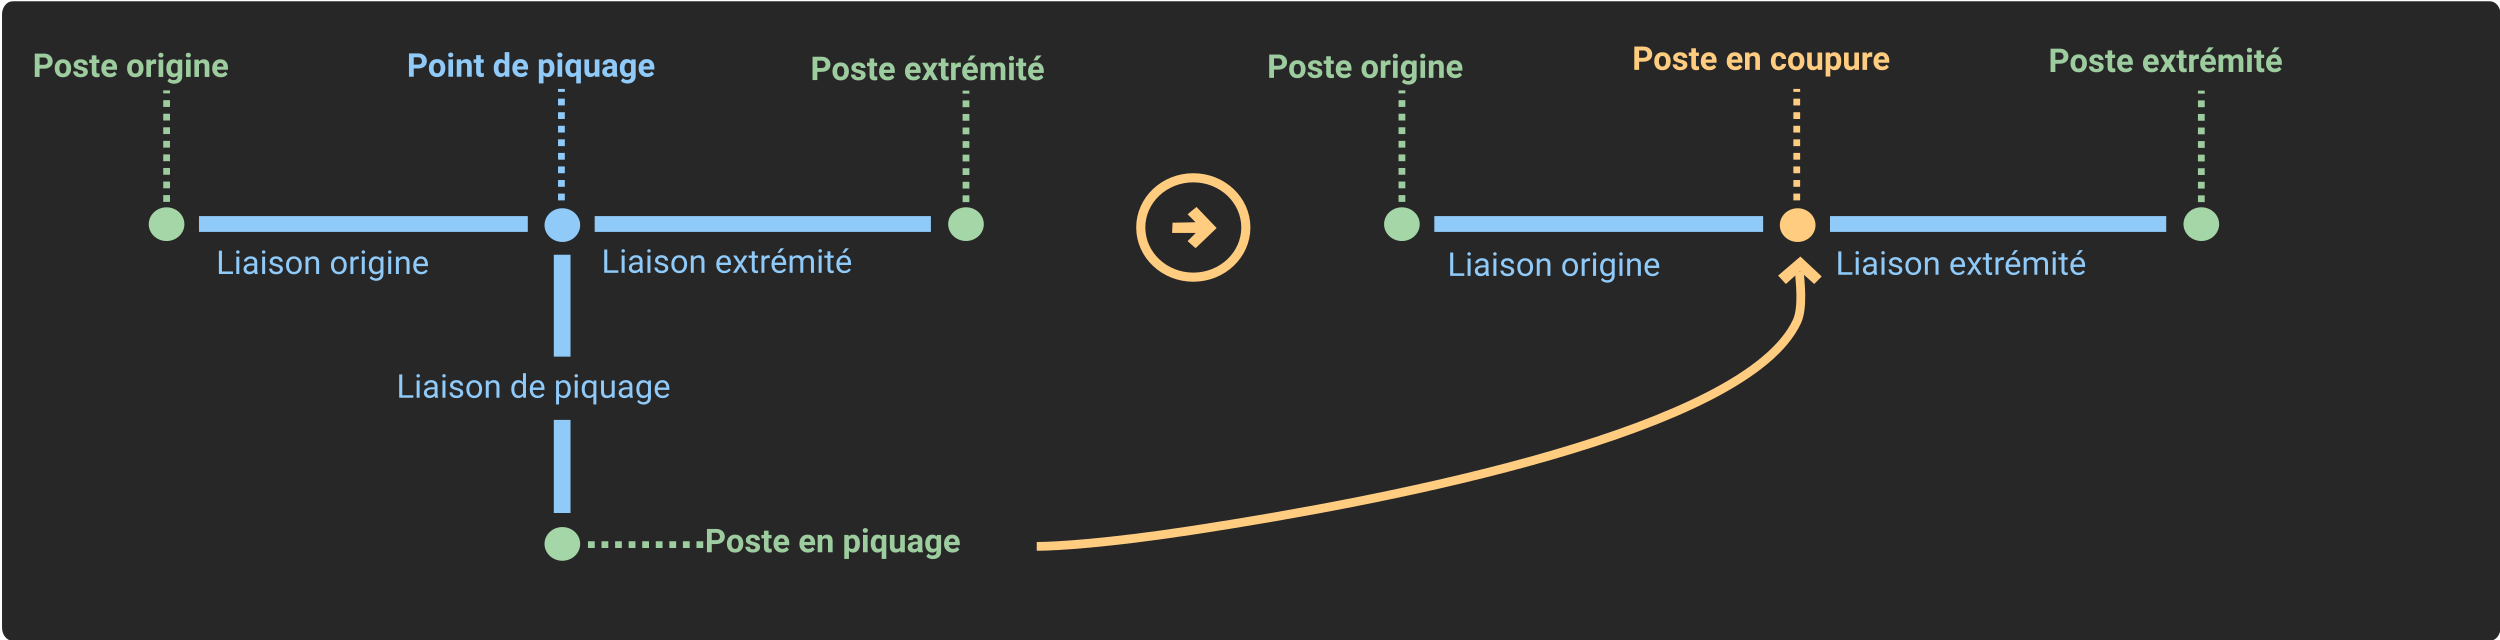
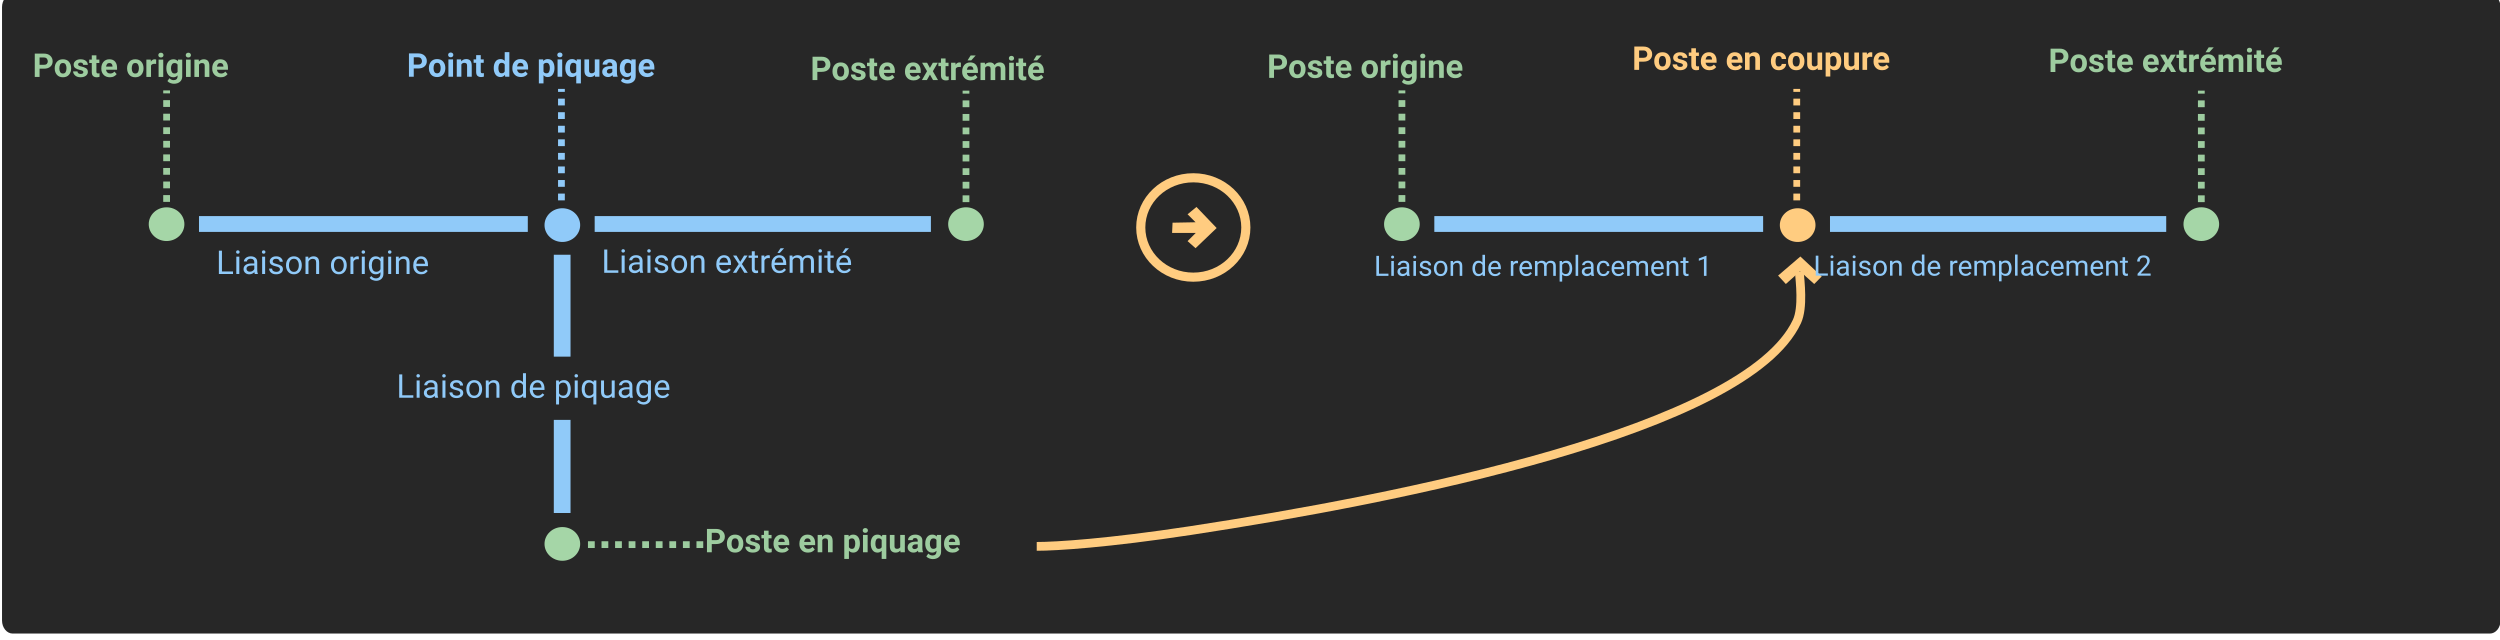
- <svg viewBox="0 0 1423 364" fill="none" version="1.1" id="svg85">
+ <svg viewBox="0 0 1423 364" version="1.1" id="svg85" fill="none">
+   <defs id="defs73" />
  <g transform="translate(-36.90778)" id="CREA - Piquage en coupure - BLK">
-     <path style="display:inline;fill:#272727;fill-opacity:1;stroke:none;stroke-width:0.486;stroke-miterlimit:4;stroke-dasharray:none;stroke-opacity:1" id="line-split-illu-background" d="M 1454.129,0.725 H 44.138 c -3.357,0 -6.079,3.333 -6.079,7.445 V 357.28 c 0,4.112 2.722,7.445 6.079,7.445 H 1454.129 c 3.36,0 6.08,-3.333 6.08,-7.445 V 8.17 c 0,-4.112 -2.72,-7.445 -6.08,-7.445 z" />
+     <path style="display:inline;fill:#272727;fill-opacity:1;stroke:none;stroke-width:0.486;stroke-miterlimit:4;stroke-dasharray:none;stroke-opacity:1" id="line-split-illu-background" d="M 1454.129,-3.376 H 44.138 c -3.357,0 -6.079,3.333 -6.079,7.445 V 353.179 c 0,4.112 2.722,7.445 6.079,7.445 H 1454.129 c 3.36,0 6.08,-3.333 6.08,-7.445 V 4.069 c 0,-4.112 -2.72,-7.445 -6.08,-7.445 z" />
    <g id="Group 4">
      <g id="Group 2">
        <path style="stroke:#ffcc80;stroke-width:5.2" id="path7084" d="m 716.135,157.765 c 16.517,0 29.907,-12.664 29.907,-28.284 0,-15.621 -13.39,-28.285 -29.907,-28.285 -16.517,0 -29.906,12.664 -29.906,28.285 0,15.62 13.389,28.284 29.906,28.284 z" />
        <path style="fill:#ffcc80" id="path9570" d="m 704.327,126.761 -0.267,5.809 h 13.485 l -4.673,4.672 4.539,4.04 12.016,-11.49 -11.482,-11.996 -5.073,4.167 4.539,4.546 z" />
      </g>
      <g id="Group 1">
        <path style="fill:#a5d6a7" id="path3740-0-8" d="m 131.718,137.198 c 5.604,0 10.147,-4.296 10.147,-9.596 0,-5.3 -4.543,-9.597 -10.147,-9.597 -5.604,0 -10.147,4.297 -10.147,9.597 0,5.3 4.543,9.596 10.147,9.596 z" />
        <path style="fill:#a5d6a7" id="path3740-0-5" d="m 586.751,137.178 c 5.604,0 10.147,-4.297 10.147,-9.597 0,-5.3 -4.543,-9.596 -10.147,-9.596 -5.604,0 -10.147,4.296 -10.147,9.596 0,5.3 4.543,9.597 10.147,9.597 z" />
        <path style="fill:#90caf9" id="path3740-0-0" d="m 356.993,137.726 c 5.604,0 10.147,-4.296 10.147,-9.596 0,-5.3 -4.543,-9.597 -10.147,-9.597 -5.604,0 -10.147,4.297 -10.147,9.597 0,5.3 4.543,9.596 10.147,9.596 z" />
        <path style="fill:#90caf9" id="lineBefore-6" d="m 329.524,123 h -171.541 -7.806 v 9 h 7.806 171.541 7.806 v -9 z" />
        <g id="path7047-6">
          <path style="fill:#9dcc9f" d="M 356.476,114.052 V 50.602 Z" id="path10" />
          <path style="stroke:#90caf9;stroke-width:3.857;stroke-dasharray:3.86, 3.86" d="M 356.476,114.052 V 50.602" id="path12" />
        </g>
        <g id="path7047-8">
          <path style="fill:#9dcc9f" d="M 586.75,115.052 V 51.602 Z" id="path15" />
          <path style="stroke:#9dcc9f;stroke-width:3.857;stroke-dasharray:3.86, 3.86" d="M 586.75,115.052 V 51.602" id="path17" />
        </g>
        <g id="path7047-5">
          <path style="fill:#9dcc9f" d="M 131.741,114.909 V 51.459 Z" id="path20" />
          <path style="stroke:#9dcc9f;stroke-width:3.857;stroke-dasharray:3.86, 3.86" d="M 131.741,114.909 V 51.459" id="path22" />
        </g>
        <path style="fill:#90caf9" id="lineBefore-6-4" d="m 558.795,123 h -175.417 -7.983 v 9 h 7.983 175.417 7.983 v -9 z" />
        <g id="path7047-2">
          <path style="fill:#9dcc9f" d="M 437.197,310 H 370.108 Z" id="path26" />
          <path style="stroke:#9dcc9f;stroke-width:3.857;stroke-dasharray:3.86, 3.86" d="M 437.197,310 H 370.108" id="path28" />
        </g>
        <path style="fill:#90caf9" id="lineBefore" d="M 352.133,147.419 V 200.581 203 h 9.516 V 200.581 147.419 145 h -9.516 z" />
        <path style="fill:#90caf9" id="lineBefore_2" d="M 352.133,241.211 V 289.789 292 h 9.516 V 289.789 241.211 239 h -9.516 z" />
        <path style="fill:#a5d6a7" id="path3740-0" d="m 356.993,319.193 c 5.604,0 10.147,-4.297 10.147,-9.597 0,-5.3 -4.543,-9.596 -10.147,-9.596 -5.604,0 -10.147,4.296 -10.147,9.596 0,5.3 4.543,9.597 10.147,9.597 z" />
        <text xml:space="preserve" style="font-size:18.667px;font-family:Roboto;text-align:center;letter-spacing:0em;text-anchor:middle;white-space:pre;fill:#90caf9" x="307.868" y="155.943" id="text103" letter-spacing="0em">
          <tspan style="text-align:center;text-anchor:middle" id="lines-attach-illu-line1-left-txt" x="241.404" y="155.943">Liaison origine</tspan>
        </text>
        <text id="text4625-2-3-9" xml:space="preserve" style="font-size:18.667px;font-family:Roboto;text-align:center;letter-spacing:0em;text-anchor:middle;white-space:pre;fill:#90caf9" font-size="18.667" letter-spacing="0em" x="168.03" y="1.025">
          <tspan id="lines-attach-illu-attached-line-txt" x="361.424" y="226.405" style="text-align:center;text-anchor:middle">Liaison de piquage</tspan>
        </text>
        <text id="text177" xml:space="preserve" style="font-weight:bold;font-size:18.667px;font-family:Roboto;text-align:center;letter-spacing:0em;text-anchor:middle;white-space:pre;fill:#9dcc9f" font-size="18.667" font-weight="bold" letter-spacing="0em" x="167.171" y="-1.025">
          <tspan id="lines-attach-illu-attached-voltage-level-left-txt" x="531.821" y="314.355" style="text-align:center;text-anchor:middle">Poste en piquage</tspan>
        </text>
        <text id="text4625-3-2" xml:space="preserve" style="font-weight:bold;font-size:18.667px;font-family:Roboto;text-align:center;letter-spacing:0em;text-anchor:middle;white-space:pre;fill:#9dcc9f" font-size="18.667" font-weight="bold" letter-spacing="0em" x="150.154" y="6.151">
          <tspan id="lines-attach-illu-voltage-level2-left-txt" x="585.78" y="45.582" style="text-align:center;text-anchor:middle">Poste extrémité</tspan>
        </text>
        <text y="-2.537" x="151.139" id="text4625-2-3-9_2" xml:space="preserve" style="font-size:18.667px;font-family:Roboto;text-align:center;letter-spacing:0em;text-anchor:middle;white-space:pre;fill:#90caf9" font-size="18.667" letter-spacing="0em">
          <tspan style="text-align:center;text-anchor:middle" id="lines-attach-illu-line2-left-txt" x="471.479" y="155.294">Liaison extrémité</tspan>
        </text>
        <text id="text4625-9-6" xml:space="preserve" style="font-weight:bold;font-size:18.667px;font-family:Roboto;text-align:center;letter-spacing:0em;text-anchor:middle;white-space:pre;fill:#90caf9" font-size="18.667" font-weight="bold" letter-spacing="0em" x="162.603" y="4.613">
          <tspan id="lines-attach-illu-attachment-point-txt" x="360.08" y="43.669" style="text-align:center;text-anchor:middle">Point de piquage</tspan>
        </text>
        <text id="text4625-9" xml:space="preserve" style="font-weight:bold;font-size:18.667px;font-family:Roboto;text-align:center;letter-spacing:0em;text-anchor:middle;white-space:pre;fill:#9dcc9f" font-size="18.667" font-weight="bold" letter-spacing="0em" x="125.51" y="4.613">
          <tspan id="lines-attach-illu-voltage-level1-left-txt" x="132.241" y="43.789" style="text-align:center;text-anchor:middle">Poste origine</tspan>
        </text>
        <path style="stroke:#ffcc80;stroke-width:5;stroke-miterlimit:2.366" id="Vector 1" d="m 627.017,311 c 10.984,0 40.421,-1.829 87.484,-8.988 117.94,-17.941 316.329,-57.148 345.219,-119.012 3.68,-7.869 1.78,-23 1.34,-28.5" stroke-miterlimit="2.366" />
        <path style="fill:#ffcc80" id="Vector" d="m 1064.62,157.238 4.94,4.419 4.27,-4.293 -12.15,-11.364 -12.68,10.859 4.41,4.798 4.8,-4.293 3.21,-3.063 z" />
      </g>
      <g id="Group 1_2">
        <path style="fill:#a5d6a7" id="path3740-0-8_2" d="m 834.865,137.198 c 5.604,0 10.147,-4.296 10.147,-9.596 0,-5.3 -4.543,-9.597 -10.147,-9.597 -5.604,0 -10.147,4.297 -10.147,9.597 0,5.3 4.543,9.596 10.147,9.596 z" />
        <path style="fill:#a5d6a7" id="path3740-0-5_2" d="m 1289.9,137.178 c 5.6,0 10.14,-4.297 10.14,-9.597 0,-5.3 -4.54,-9.596 -10.14,-9.596 -5.61,0 -10.15,4.296 -10.15,9.596 0,5.3 4.54,9.597 10.15,9.597 z" />
        <path style="fill:#ffcc80" id="path3740-0-0_2" d="m 1060.14,137.726 c 5.6,0 10.15,-4.296 10.15,-9.596 0,-5.3 -4.55,-9.597 -10.15,-9.597 -5.6,0 -10.15,4.297 -10.15,9.597 0,5.3 4.55,9.596 10.15,9.596 z" />
        <path style="fill:#90caf9" id="lineBefore-6_2" d="m 1032.67,123 h -171.54 -7.807 v 9 h 7.807 171.54 7.81 v -9 z" />
        <g id="path7047-6_2">
          <path style="fill:#9dcc9f" d="M 1059.62,114.052 V 50.602 Z" id="path56" />
          <path style="stroke:#ffcc80;stroke-width:3.857;stroke-dasharray:3.86, 3.86" d="M 1059.62,114.052 V 50.602" id="path58" />
        </g>
        <g id="path7047-8_2">
          <path style="fill:#9dcc9f" d="M 1289.9,115.052 V 51.602 Z" id="path61" />
          <path style="stroke:#9dcc9f;stroke-width:3.857;stroke-dasharray:3.86, 3.86" d="M 1289.9,115.052 V 51.602" id="path63" />
        </g>
        <g id="path7047-5_2">
          <path style="fill:#9dcc9f" d="M 834.887,114.909 V 51.459 Z" id="path66" />
          <path style="stroke:#9dcc9f;stroke-width:3.857;stroke-dasharray:3.86, 3.86" d="M 834.887,114.909 V 51.459" id="path68" />
        </g>
        <path style="fill:#90caf9" id="lineBefore-6-4_2" d="m 1261.94,123 h -175.42 -7.98 v 9 h 7.98 175.42 7.98 v -9 z" />
        <text id="text4625-3-2_2" xml:space="preserve" style="font-weight:bold;font-size:18.667px;font-family:Roboto;text-align:center;letter-spacing:0em;text-anchor:middle;white-space:pre;fill:#9dcc9f" font-size="18.667" font-weight="bold" letter-spacing="0em" x="151.692" y="1.538">
          <tspan id="lines-attach-illu-voltage-level2-right-txt" x="1290.459" y="40.968" style="text-align:center;text-anchor:middle">Poste extrémité</tspan>
        </text>
-         <text y="-1.45" x="150.414" id="text4625-2-3-9_3" xml:space="preserve" style="font-size:18.667px;font-family:Roboto;text-align:center;letter-spacing:0em;text-anchor:middle;white-space:pre;fill:#90caf9" font-size="18.667" letter-spacing="0em">
-           <tspan style="text-align:center;text-anchor:middle" id="lines-attach-illu-line2-right-txt" x="1173.904" y="156.381">Liaison extrémité</tspan>
+         <text y="-0.937" x="162.716" id="text4625-2-3-9_3" xml:space="preserve" style="font-size:18.667px;font-family:Roboto;text-align:center;letter-spacing:0em;text-anchor:middle;white-space:pre;fill:#90caf9" font-size="18.667" letter-spacing="0em">
+           <tspan style="font-size:16px;text-align:center;text-anchor:middle" id="lines-attach-illu-line2-right-txt" x="1186.206" y="156.894">Liaison de remplacement 2</tspan>
        </text>
        <text y="0.725" x="164.194" id="text4625-9-6_2" xml:space="preserve" style="font-weight:bold;font-size:18.667px;font-family:Roboto;text-align:center;letter-spacing:0em;text-anchor:middle;white-space:pre;fill:#ffcc80" font-size="18.667" font-weight="bold" letter-spacing="0em">
          <tspan style="text-align:center;text-anchor:middle" id="lines-attach-illu-voltage-level-to-split-at-right-txt" x="1060.274" y="39.781">Poste en coupure</tspan>
        </text>
-         <text y="-0.362" x="121.921" id="text1382_2" xml:space="preserve" style="font-size:18.667px;font-family:Roboto;text-align:center;letter-spacing:0em;text-anchor:middle;white-space:pre;fill:#90caf9" font-size="18.667" letter-spacing="0em">
-           <tspan style="text-align:center;text-anchor:middle" id="lines-attach-illu-line1-right-txt" x="942.248" y="157.018">Liaison origine</tspan>
+         <text y="-0.362" x="115.77" id="text1382_2" xml:space="preserve" style="font-size:18.667px;font-family:Roboto;text-align:center;letter-spacing:0em;text-anchor:middle;white-space:pre;fill:#90caf9" font-size="18.667" letter-spacing="0em">
+           <tspan style="font-size:16px;text-align:center;text-anchor:middle" id="lines-attach-illu-line1-right-txt" x="936.096" y="157.018">Liaison de remplacement 1</tspan>
        </text>
        <text id="text4625-9_2" xml:space="preserve" style="font-weight:bold;font-size:18.667px;font-family:Roboto;text-align:center;letter-spacing:0em;text-anchor:middle;white-space:pre;fill:#9dcc9f" font-size="18.667" font-weight="bold" letter-spacing="0em" x="124.997" y="5.126">
          <tspan id="lines-attach-illu-voltage-level1-right-txt" x="834.875" y="44.302" style="text-align:center;text-anchor:middle">Poste origine</tspan>
        </text>
      </g>
    </g>
  </g>
</svg>
